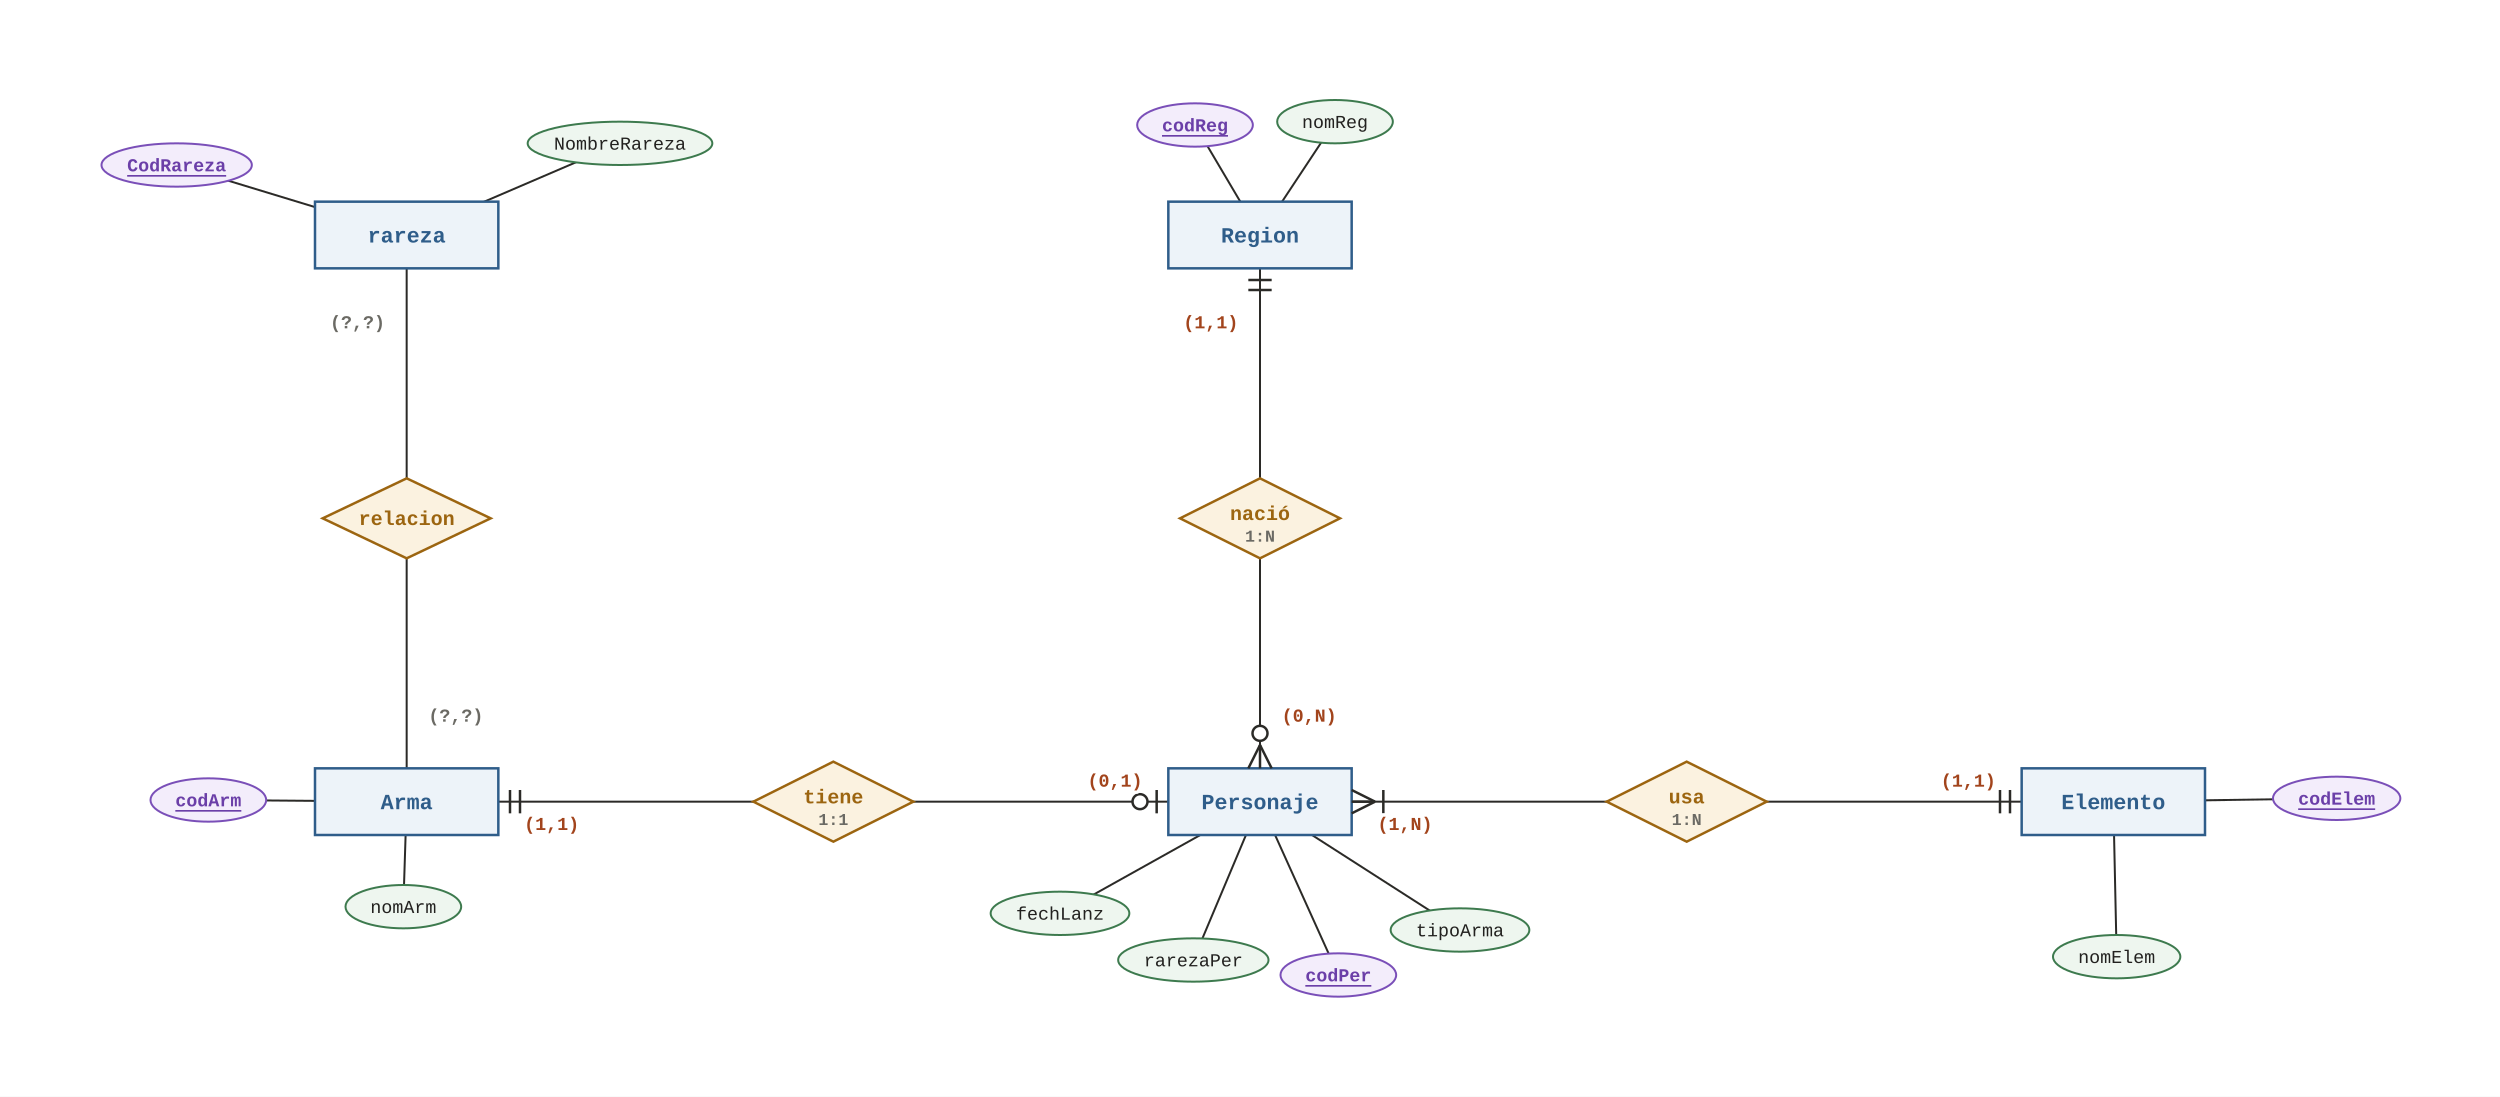
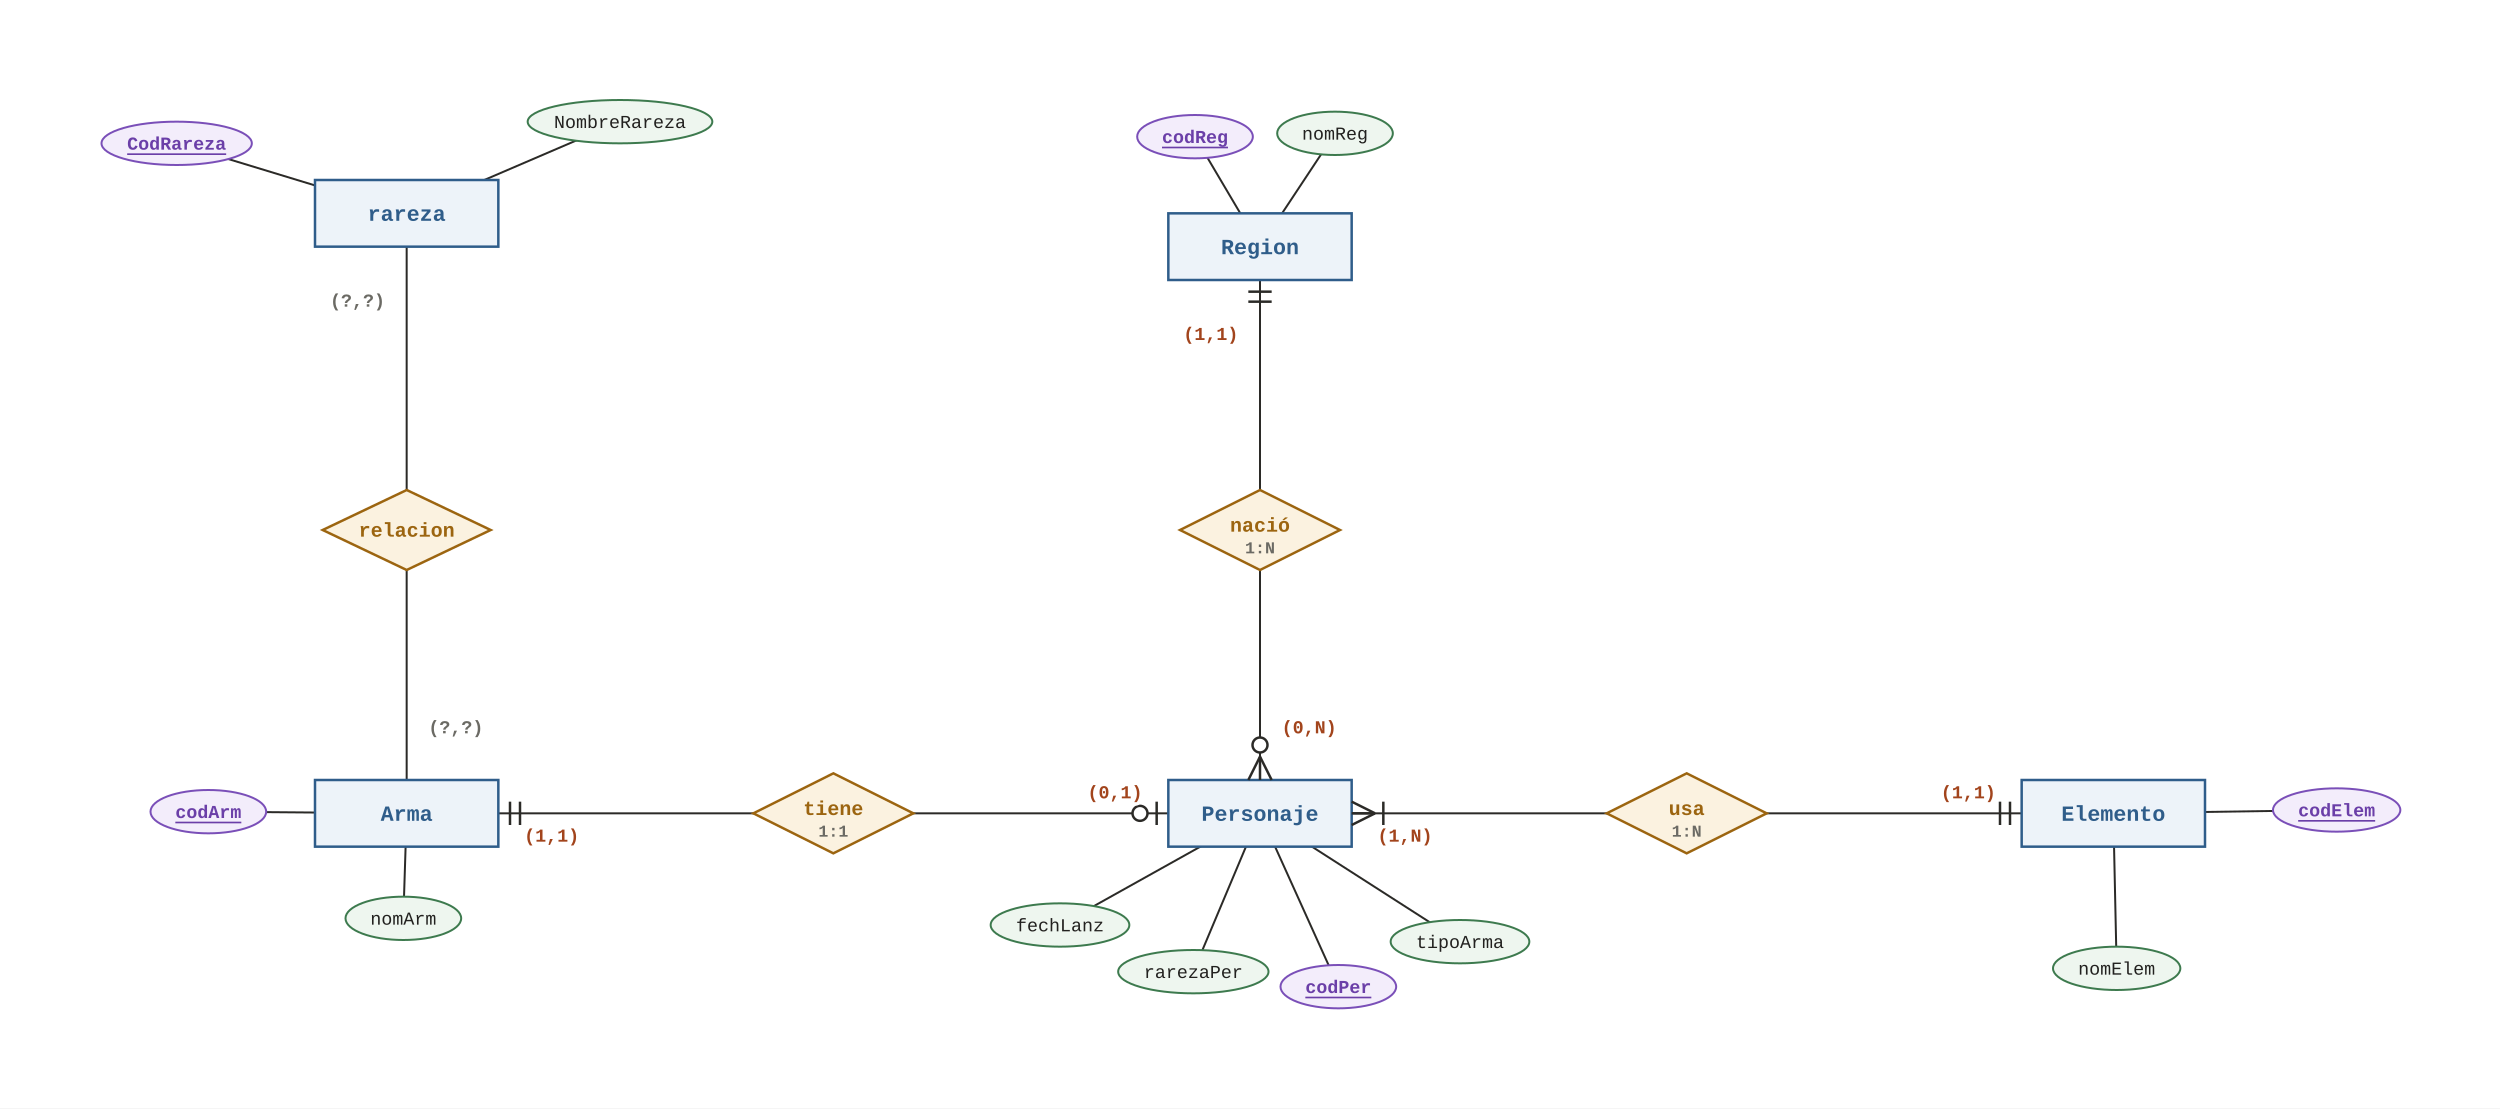
- <svg xmlns="http://www.w3.org/2000/svg" viewBox="2241 1689 1500 658" width="1500" height="658">
+ <svg xmlns="http://www.w3.org/2000/svg" viewBox="2241 1682 1500 665" width="1500" height="665">
  <style>.ln{stroke:#2B2A27;stroke-width:1.2}.mk{stroke:#2B2A27;stroke-width:1.5;fill:none}.mo{fill:#FFFFFF;stroke:#2B2A27;stroke-width:1.5}
.ent{fill:#EDF3F9;stroke:#2F5D8A;stroke-width:1.5}.dia{fill:#FBF2E0;stroke:#9C6510;stroke-width:1.5}.att{fill:#EEF6EF;stroke:#3D7A4E;stroke-width:1.2}.att.key{fill:#F3EDFB;stroke:#7A4FB8}.att.dr{stroke-dasharray:4 3}
.ent.in,.dia.in{fill:none}.dup{stroke:#C0362C;stroke-width:2.4}
.tx{fill:#22211F;font:11px Consolas,'JetBrains Mono','Courier New',monospace}.txk{fill:#6B3FA8;font-weight:600}.tb{font:600 13px Consolas,'JetBrains Mono','Courier New',monospace;fill:#2F5D8A}.tr{font:600 12px Consolas,'JetBrains Mono','Courier New',monospace;fill:#9C6510}.tt{font:600 10px Consolas,'JetBrains Mono','Courier New',monospace;fill:#6B6A64}
.ul{stroke:#6B3FA8;stroke-width:1}.ul.p{stroke-dasharray:3 2}.card{font:600 11px Consolas,'JetBrains Mono','Courier New',monospace;fill:#A2441C;paint-order:stroke;stroke:#FFFFFF;stroke-width:4px;stroke-linejoin:round}.cardq{fill:#6B6A64}
.tbox{fill:#FFFFFF;stroke:#A9B2C0;stroke-width:1}.thd{fill:#33557F}.thx{font:600 12.5px Consolas,'JetBrains Mono','Courier New',monospace;fill:#FFFFFF}.cx{font:11.5px Consolas,'JetBrains Mono','Courier New',monospace;fill:#22211F}.cpk{fill:#6B3FA8;font-weight:600}.cfk{fill:#A3304A}.cty{fill:#6B6A64;font-weight:400}.uq{font:600 9px Consolas,'JetBrains Mono','Courier New',monospace;fill:#2A7F8F}
.lk{stroke:#6B6A64;stroke-width:1.4;fill:none}.lk.dash{stroke-dasharray:6 4}.lkm{stroke:#6B6A64;stroke-width:1.5;fill:none}.lko{fill:#FFFFFF;stroke:#6B6A64;stroke-width:1.5}
.ipk{fill:#8E5FD0}.ifk{fill:#B4364E}.icol{fill:#2A7F8F}.inul{fill:none;stroke:#2A7F8F;stroke-width:1.3}
.rbox{fill:#FFFFFF;stroke:#22211F;stroke-width:1.1}.rnm{font:600 12.5px Consolas,'JetBrains Mono','Courier New',monospace;fill:#2F5D8A}.rcol{font:12px Consolas,'JetBrains Mono','Courier New',monospace;fill:#22211F}.rpk{font-weight:700;fill:#6B3FA8}.rfk{fill:#A3304A}.rul{stroke:#6B3FA8;stroke-width:1.1}
.rtag{font:600 9.5px Consolas,'JetBrains Mono','Courier New',monospace;fill:#6B6A64}.rarr{fill:none;stroke:#B4364E;stroke-width:1.1}.rhead{fill:#B4364E}
.ent.hd,.dia.hd{fill:none}.ktag{font:700 9px Consolas,'JetBrains Mono','Courier New',monospace;fill:#6B6A64}.rlab{fill:#FFFFFF;stroke:none;opacity:.92}.dia.assoc{stroke-dasharray:5 3}.ln.lid{stroke-width:2.2}.isal{fill:#9C6510}.skt{fill:#2F5D8A}
.thx.dup{fill:#FFC2BD}.cx.dup,.rnm.dup,.rcol.dup{fill:#C0362C;text-decoration:underline}
.note{stroke-width:1.2}.note-fold{stroke-width:1.2}.nc-y{fill:#FFF4C2;stroke:#D2AE36}.nc-b{fill:#DDEBFA;stroke:#7AA3D6}.nc-g{fill:#DFF2E1;stroke:#7DBB87}.nc-p{fill:#FBE1EC;stroke:#D98AAE}.note-fold{filter:brightness(.93)}.note-tx{font:12px 'Segoe UI',Arial,sans-serif;fill:#2B2A27}</style>
-   <rect x="2241" y="1689" width="1500" height="658" fill="#ffffff" />
+   <rect x="2241" y="1682" width="1500" height="665" fill="#ffffff" />
  <line x1="2741" y1="2170" x2="2485" y2="2170" class="ln" />
  <line x1="2741" y1="2170" x2="2997" y2="2170" class="ln" />
  <line x1="3253" y1="2170" x2="3509" y2="2170" class="ln" />
  <line x1="3253" y1="2170" x2="2997" y2="2170" class="ln" />
  <line x1="2997" y1="2000" x2="2997" y2="1830" class="ln" />
  <line x1="2997" y1="2000" x2="2997" y2="2170" class="ln" />
  <line x1="2997" y1="2170" x2="3044" y2="2274" class="ln" />
  <line x1="2997" y1="2170" x2="2957" y2="2265" class="ln" />
  <line x1="2997" y1="2170" x2="2877" y2="2237" class="ln" />
  <line x1="2997" y1="2170" x2="3117" y2="2247" class="ln" />
  <line x1="2485" y1="2170" x2="2366" y2="2169" class="ln" />
  <line x1="2485" y1="2170" x2="2483" y2="2233" class="ln" />
  <line x1="3509" y1="2170" x2="3643" y2="2168" class="ln" />
  <line x1="3509" y1="2170" x2="3511" y2="2263" class="ln" />
  <line x1="2997" y1="1830" x2="2958" y2="1764" class="ln" />
  <line x1="2997" y1="1830" x2="3042" y2="1762" class="ln" />
-   <line x1="2485" y1="1830" x2="2347" y2="1788" class="ln" />
-   <line x1="2485" y1="1830" x2="2613" y2="1775" class="ln" />
-   <line x1="2485" y1="2000" x2="2485" y2="1830" class="ln" />
+   <line x1="2485" y1="1810" x2="2347" y2="1768" class="ln" />
+   <line x1="2485" y1="1810" x2="2613" y2="1755" class="ln" />
+   <line x1="2485" y1="2000" x2="2485" y2="1810" class="ln" />
  <line x1="2485" y1="2000" x2="2485" y2="2170" class="ln" />
  <g class="node" data-id="nmwi1djea1gu5jcw">
    <rect x="2942" y="2150" width="110" height="40" class="ent" />
    <text x="2997" y="2174.5" text-anchor="middle" class="tb">Personaje</text>
  </g>
  <g class="node" data-id="nmwi1djea1gv5t70">
    <rect x="2430" y="2150" width="110" height="40" class="ent" />
    <text x="2485" y="2174.5" text-anchor="middle" class="tb">Arma</text>
  </g>
  <g class="node" data-id="nmwi1djea1gwcody">
    <rect x="3454" y="2150" width="110" height="40" class="ent" />
    <text x="3509" y="2174.5" text-anchor="middle" class="tb">Elemento</text>
  </g>
  <g class="node" data-id="nmwi1djea1gxebqc">
    <rect x="2942" y="1810" width="110" height="40" class="ent" />
    <text x="2997" y="1834.5" text-anchor="middle" class="tb">Region</text>
  </g>
  <g class="node" data-id="nmwi1djea1gyv2b6">
    <polygon points="2741,2146 2789,2170 2741,2194 2693,2170" class="dia" />
    <text x="2741" y="2171" text-anchor="middle" class="tr">tiene</text>
    <text x="2741" y="2184" text-anchor="middle" class="tt">1:1</text>
  </g>
  <g class="node" data-id="nmwi1djea1h18n8o">
    <polygon points="3253,2146 3301,2170 3253,2194 3205,2170" class="dia" />
    <text x="3253" y="2171" text-anchor="middle" class="tr">usa</text>
    <text x="3253" y="2184" text-anchor="middle" class="tt">1:N</text>
  </g>
  <g class="node" data-id="nmwi1djea1h4y7y0">
    <polygon points="2997,1976 3045,2000 2997,2024 2949,2000" class="dia" />
    <text x="2997" y="2001" text-anchor="middle" class="tr">nació</text>
    <text x="2997" y="2014" text-anchor="middle" class="tt">1:N</text>
  </g>
  <g class="node" data-id="nmwi1djea1h7aecu">
    <ellipse cx="3044" cy="2274" rx="34.7" ry="13" class="att key" />
    <text x="3044" y="2277.8" text-anchor="middle" class="tx txk">codPer</text>
    <line x1="3024.2" y1="2280.5" x2="3063.8" y2="2280.5" class="ul" />
  </g>
  <g class="node" data-id="nmwi1djeb1h9w7lo">
    <ellipse cx="2957" cy="2265" rx="45.1" ry="13" class="att" />
    <text x="2957" y="2268.8" text-anchor="middle" class="tx">rarezaPer</text>
  </g>
  <g class="node" data-id="nmwi1djeb1hbr1m3">
    <ellipse cx="2877" cy="2237" rx="41.6" ry="13" class="att" />
    <text x="2877" y="2240.8" text-anchor="middle" class="tx">fechLanz</text>
  </g>
  <g class="node" data-id="nmwi1djeb1hdnr9a">
    <ellipse cx="3117" cy="2247" rx="41.6" ry="13" class="att" />
    <text x="3117" y="2250.8" text-anchor="middle" class="tx">tipoArma</text>
  </g>
  <g class="node" data-id="nmwi1djeb1hfnb4t">
    <ellipse cx="2366" cy="2169" rx="34.7" ry="13" class="att key" />
    <text x="2366" y="2172.8" text-anchor="middle" class="tx txk">codArm</text>
    <line x1="2346.2" y1="2175.5" x2="2385.8" y2="2175.5" class="ul" />
  </g>
  <g class="node" data-id="nmwi1djeb1hhffl7">
    <ellipse cx="2483" cy="2233" rx="34.7" ry="13" class="att" />
    <text x="2483" y="2236.8" text-anchor="middle" class="tx">nomArm</text>
  </g>
  <g class="node" data-id="nmwi1djeb1hlork1">
    <ellipse cx="3643" cy="2168" rx="38.2" ry="13" class="att key" />
    <text x="3643" y="2171.8" text-anchor="middle" class="tx txk">codElem</text>
    <line x1="3619.9" y1="2174.5" x2="3666.1" y2="2174.5" class="ul" />
  </g>
  <g class="node" data-id="nmwi1djeb1hnkga7">
    <ellipse cx="3511" cy="2263" rx="38.2" ry="13" class="att" />
    <text x="3511" y="2266.8" text-anchor="middle" class="tx">nomElem</text>
  </g>
  <g class="node" data-id="nmwi1djeb1hp755e">
    <ellipse cx="2958" cy="1764" rx="34.7" ry="13" class="att key" />
    <text x="2958" y="1767.8" text-anchor="middle" class="tx txk">codReg</text>
    <line x1="2938.2" y1="1770.5" x2="2977.8" y2="1770.5" class="ul" />
  </g>
  <g class="node" data-id="nmwi1djec1hr6rin">
    <ellipse cx="3042" cy="1762" rx="34.7" ry="13" class="att" />
    <text x="3042" y="1765.8" text-anchor="middle" class="tx">nomReg</text>
  </g>
  <g class="node" data-id="nmwjwsf7k1l7d4sb">
-     <rect x="2430" y="1810" width="110" height="40" class="ent" />
-     <text x="2485" y="1834.5" text-anchor="middle" class="tb">rareza</text>
+     <rect x="2430" y="1790" width="110" height="40" class="ent" />
+     <text x="2485" y="1814.5" text-anchor="middle" class="tb">rareza</text>
  </g>
  <g class="node" data-id="nmwjwsq6g1l8y5un">
-     <ellipse cx="2347" cy="1788" rx="45.1" ry="13" class="att key" />
-     <text x="2347" y="1791.8" text-anchor="middle" class="tx txk">CodRareza</text>
-     <line x1="2317.3" y1="1794.5" x2="2376.7" y2="1794.5" class="ul" />
+     <ellipse cx="2347" cy="1768" rx="45.1" ry="13" class="att key" />
+     <text x="2347" y="1771.8" text-anchor="middle" class="tx txk">CodRareza</text>
+     <line x1="2317.3" y1="1774.5" x2="2376.7" y2="1774.5" class="ul" />
  </g>
  <g class="node" data-id="nmwjwsy341le5o4d">
-     <ellipse cx="2613" cy="1775" rx="55.4" ry="13" class="att" />
-     <text x="2613" y="1778.8" text-anchor="middle" class="tx">NombreRareza</text>
+     <ellipse cx="2613" cy="1755" rx="55.4" ry="13" class="att" />
+     <text x="2613" y="1758.8" text-anchor="middle" class="tx">NombreRareza</text>
  </g>
  <g class="node" data-id="nmwjwtqk81libw0t">
    <polygon points="2485,1976 2535.4,2000 2485,2024 2434.6,2000" class="dia" />
    <text x="2485" y="2004" text-anchor="middle" class="tr">relacion</text>
  </g>
  <line x1="2547" y1="2177" x2="2547" y2="2163" class="mk" />
  <line x1="2553" y1="2177" x2="2553" y2="2163" class="mk" />
  <line x1="2935" y1="2163" x2="2935" y2="2177" class="mk" />
  <circle cx="2925" cy="2170" r="4.5" class="mo" />
  <line x1="3447" y1="2163" x2="3447" y2="2177" class="mk" />
  <line x1="3441" y1="2163" x2="3441" y2="2177" class="mk" />
  <line x1="3066" y1="2170" x2="3052" y2="2177" class="mk" />
  <line x1="3066" y1="2170" x2="3052" y2="2170" class="mk" />
  <line x1="3066" y1="2170" x2="3052" y2="2163" class="mk" />
  <line x1="3071" y1="2177" x2="3071" y2="2163" class="mk" />
  <line x1="2990" y1="1857" x2="3004" y2="1857" class="mk" />
  <line x1="2990" y1="1863" x2="3004" y2="1863" class="mk" />
  <line x1="2997" y1="2136" x2="3004" y2="2150" class="mk" />
  <line x1="2997" y1="2136" x2="2997" y2="2150" class="mk" />
  <line x1="2997" y1="2136" x2="2990" y2="2150" class="mk" />
  <circle cx="2997" cy="2129" r="4.5" class="mo" />
  <text x="2572" y="2187" text-anchor="middle" class="card">(1,1)</text>
  <text x="2910" y="2161" text-anchor="middle" class="card">(0,1)</text>
  <text x="3422" y="2161" text-anchor="middle" class="card">(1,1)</text>
  <text x="3084" y="2187" text-anchor="middle" class="card">(1,N)</text>
  <text x="2984" y="1886" text-anchor="end" class="card">(1,1)</text>
  <text x="3010" y="2122" text-anchor="start" class="card">(0,N)</text>
-   <text x="2472" y="1886" text-anchor="end" class="card cardq">(?,?)</text>
+   <text x="2472" y="1866" text-anchor="end" class="card cardq">(?,?)</text>
  <text x="2498" y="2122" text-anchor="start" class="card cardq">(?,?)</text>
</svg>
